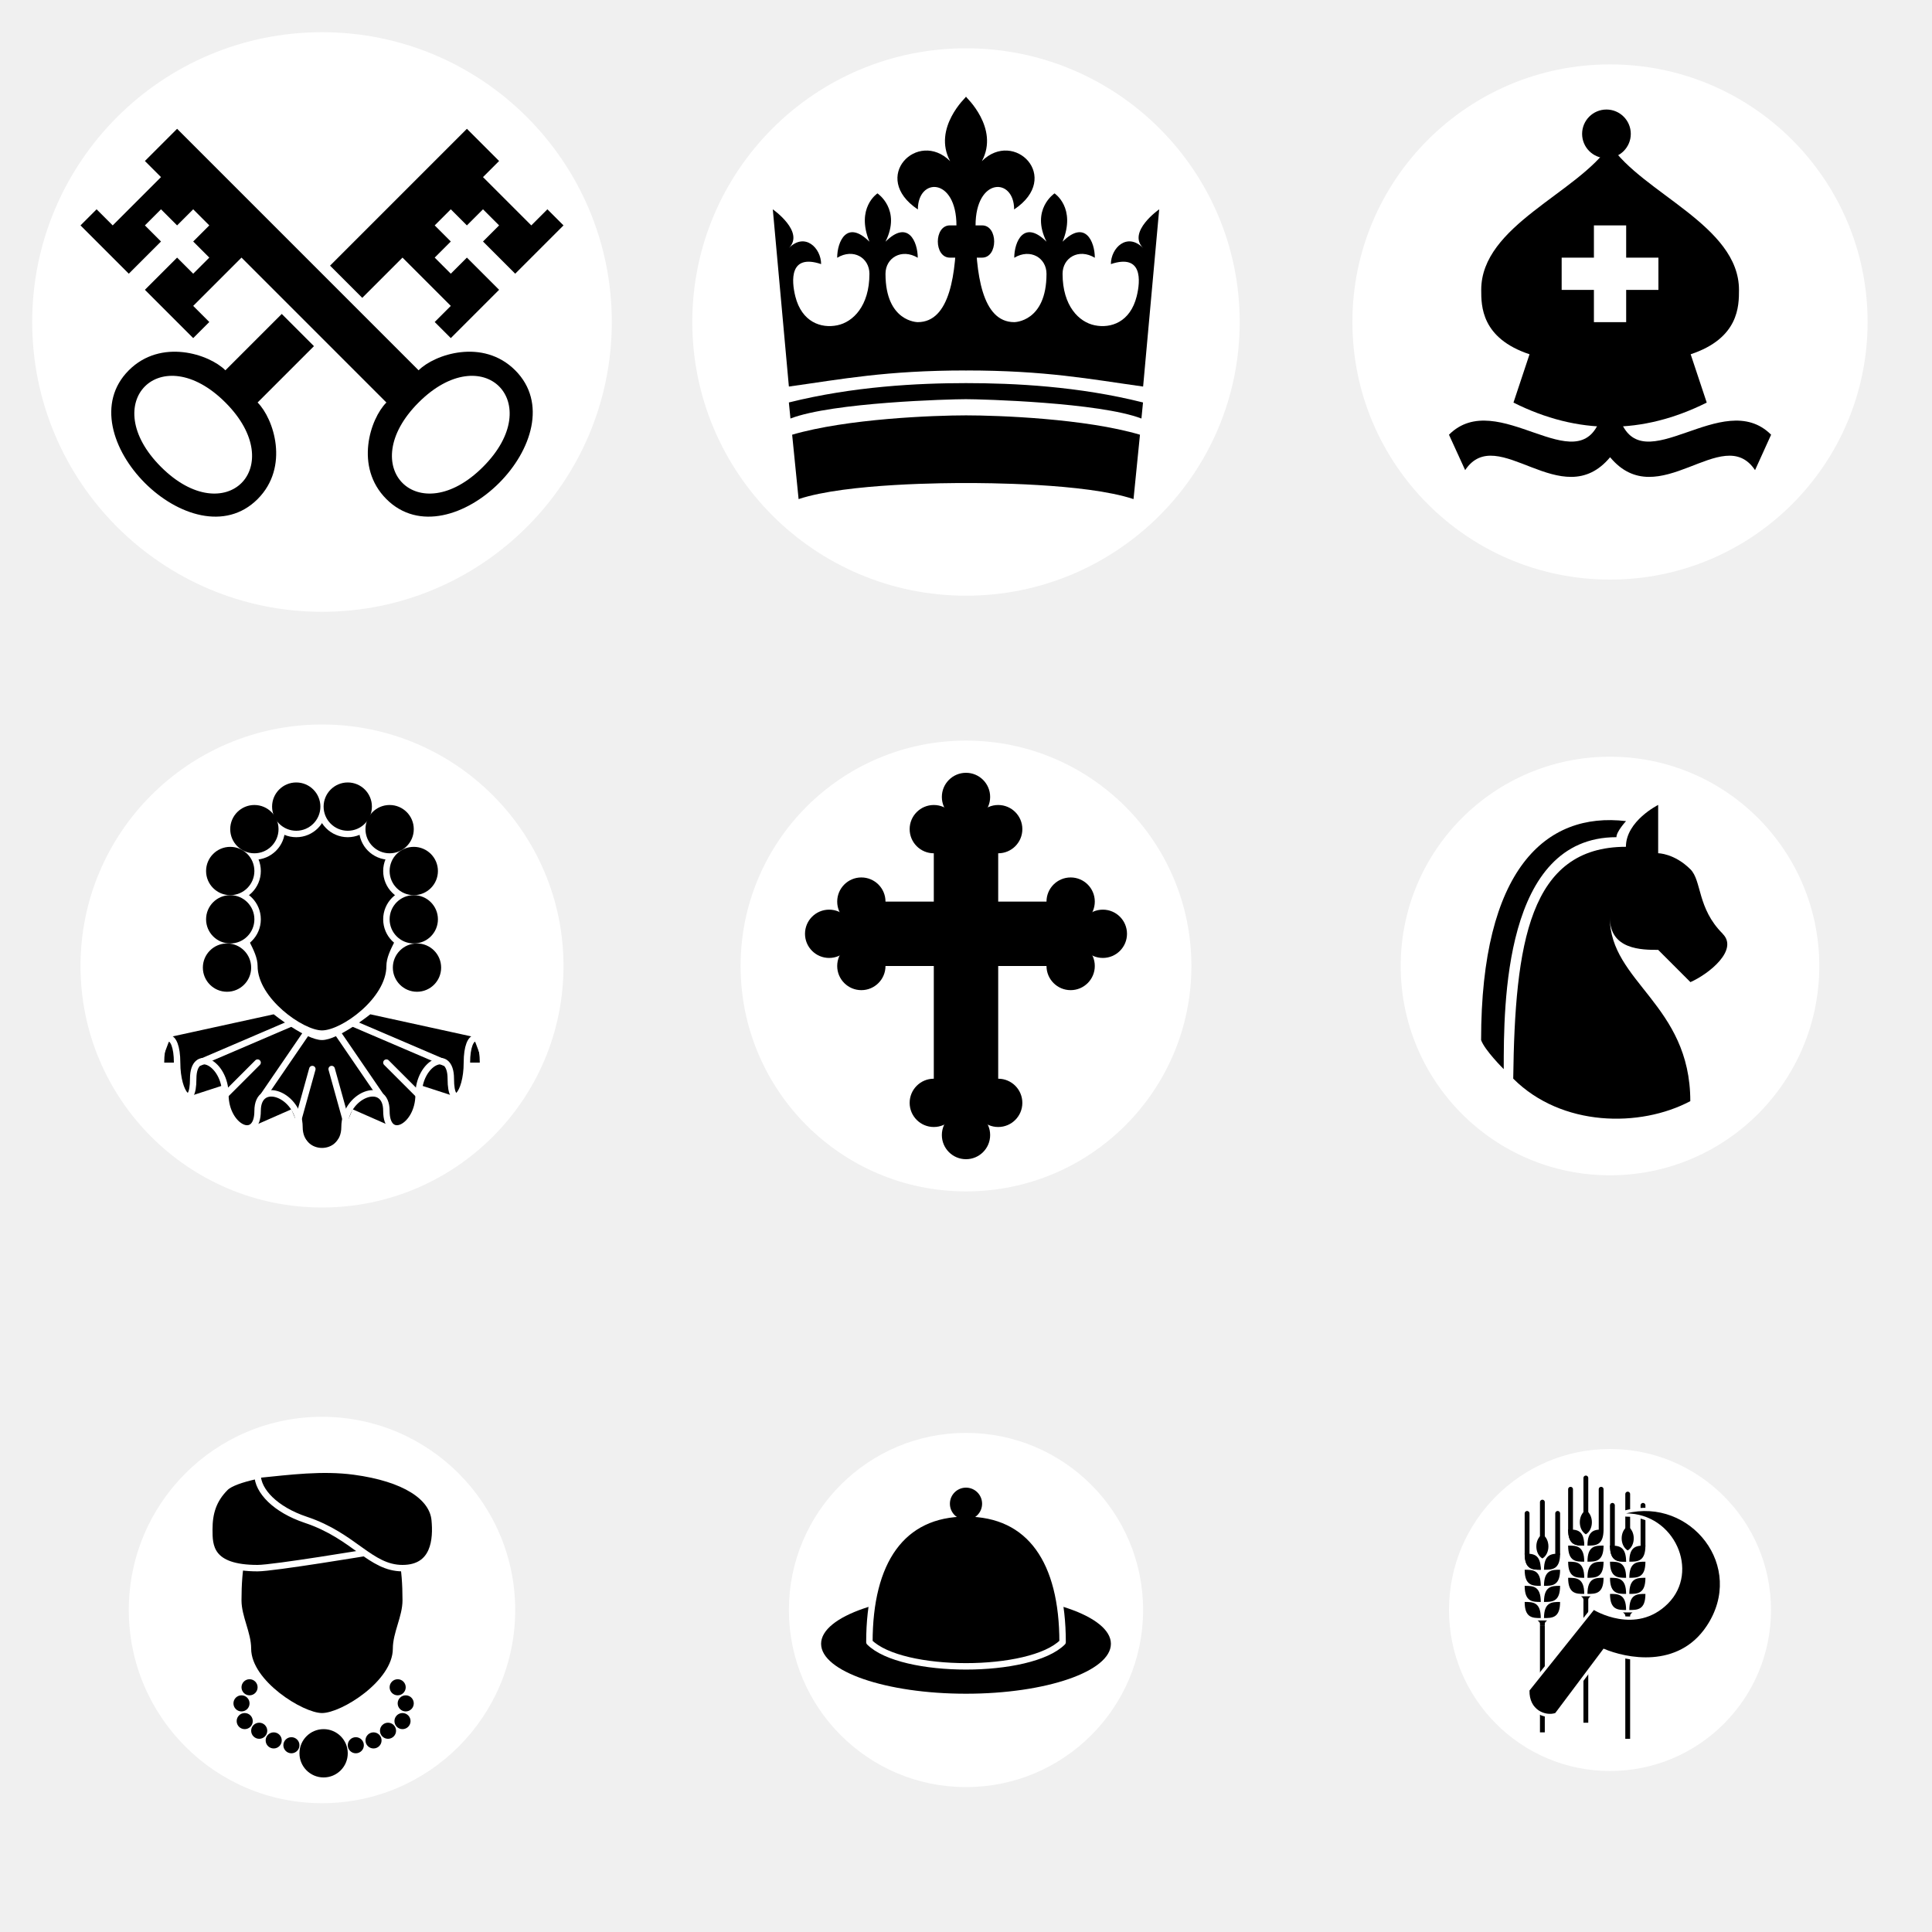
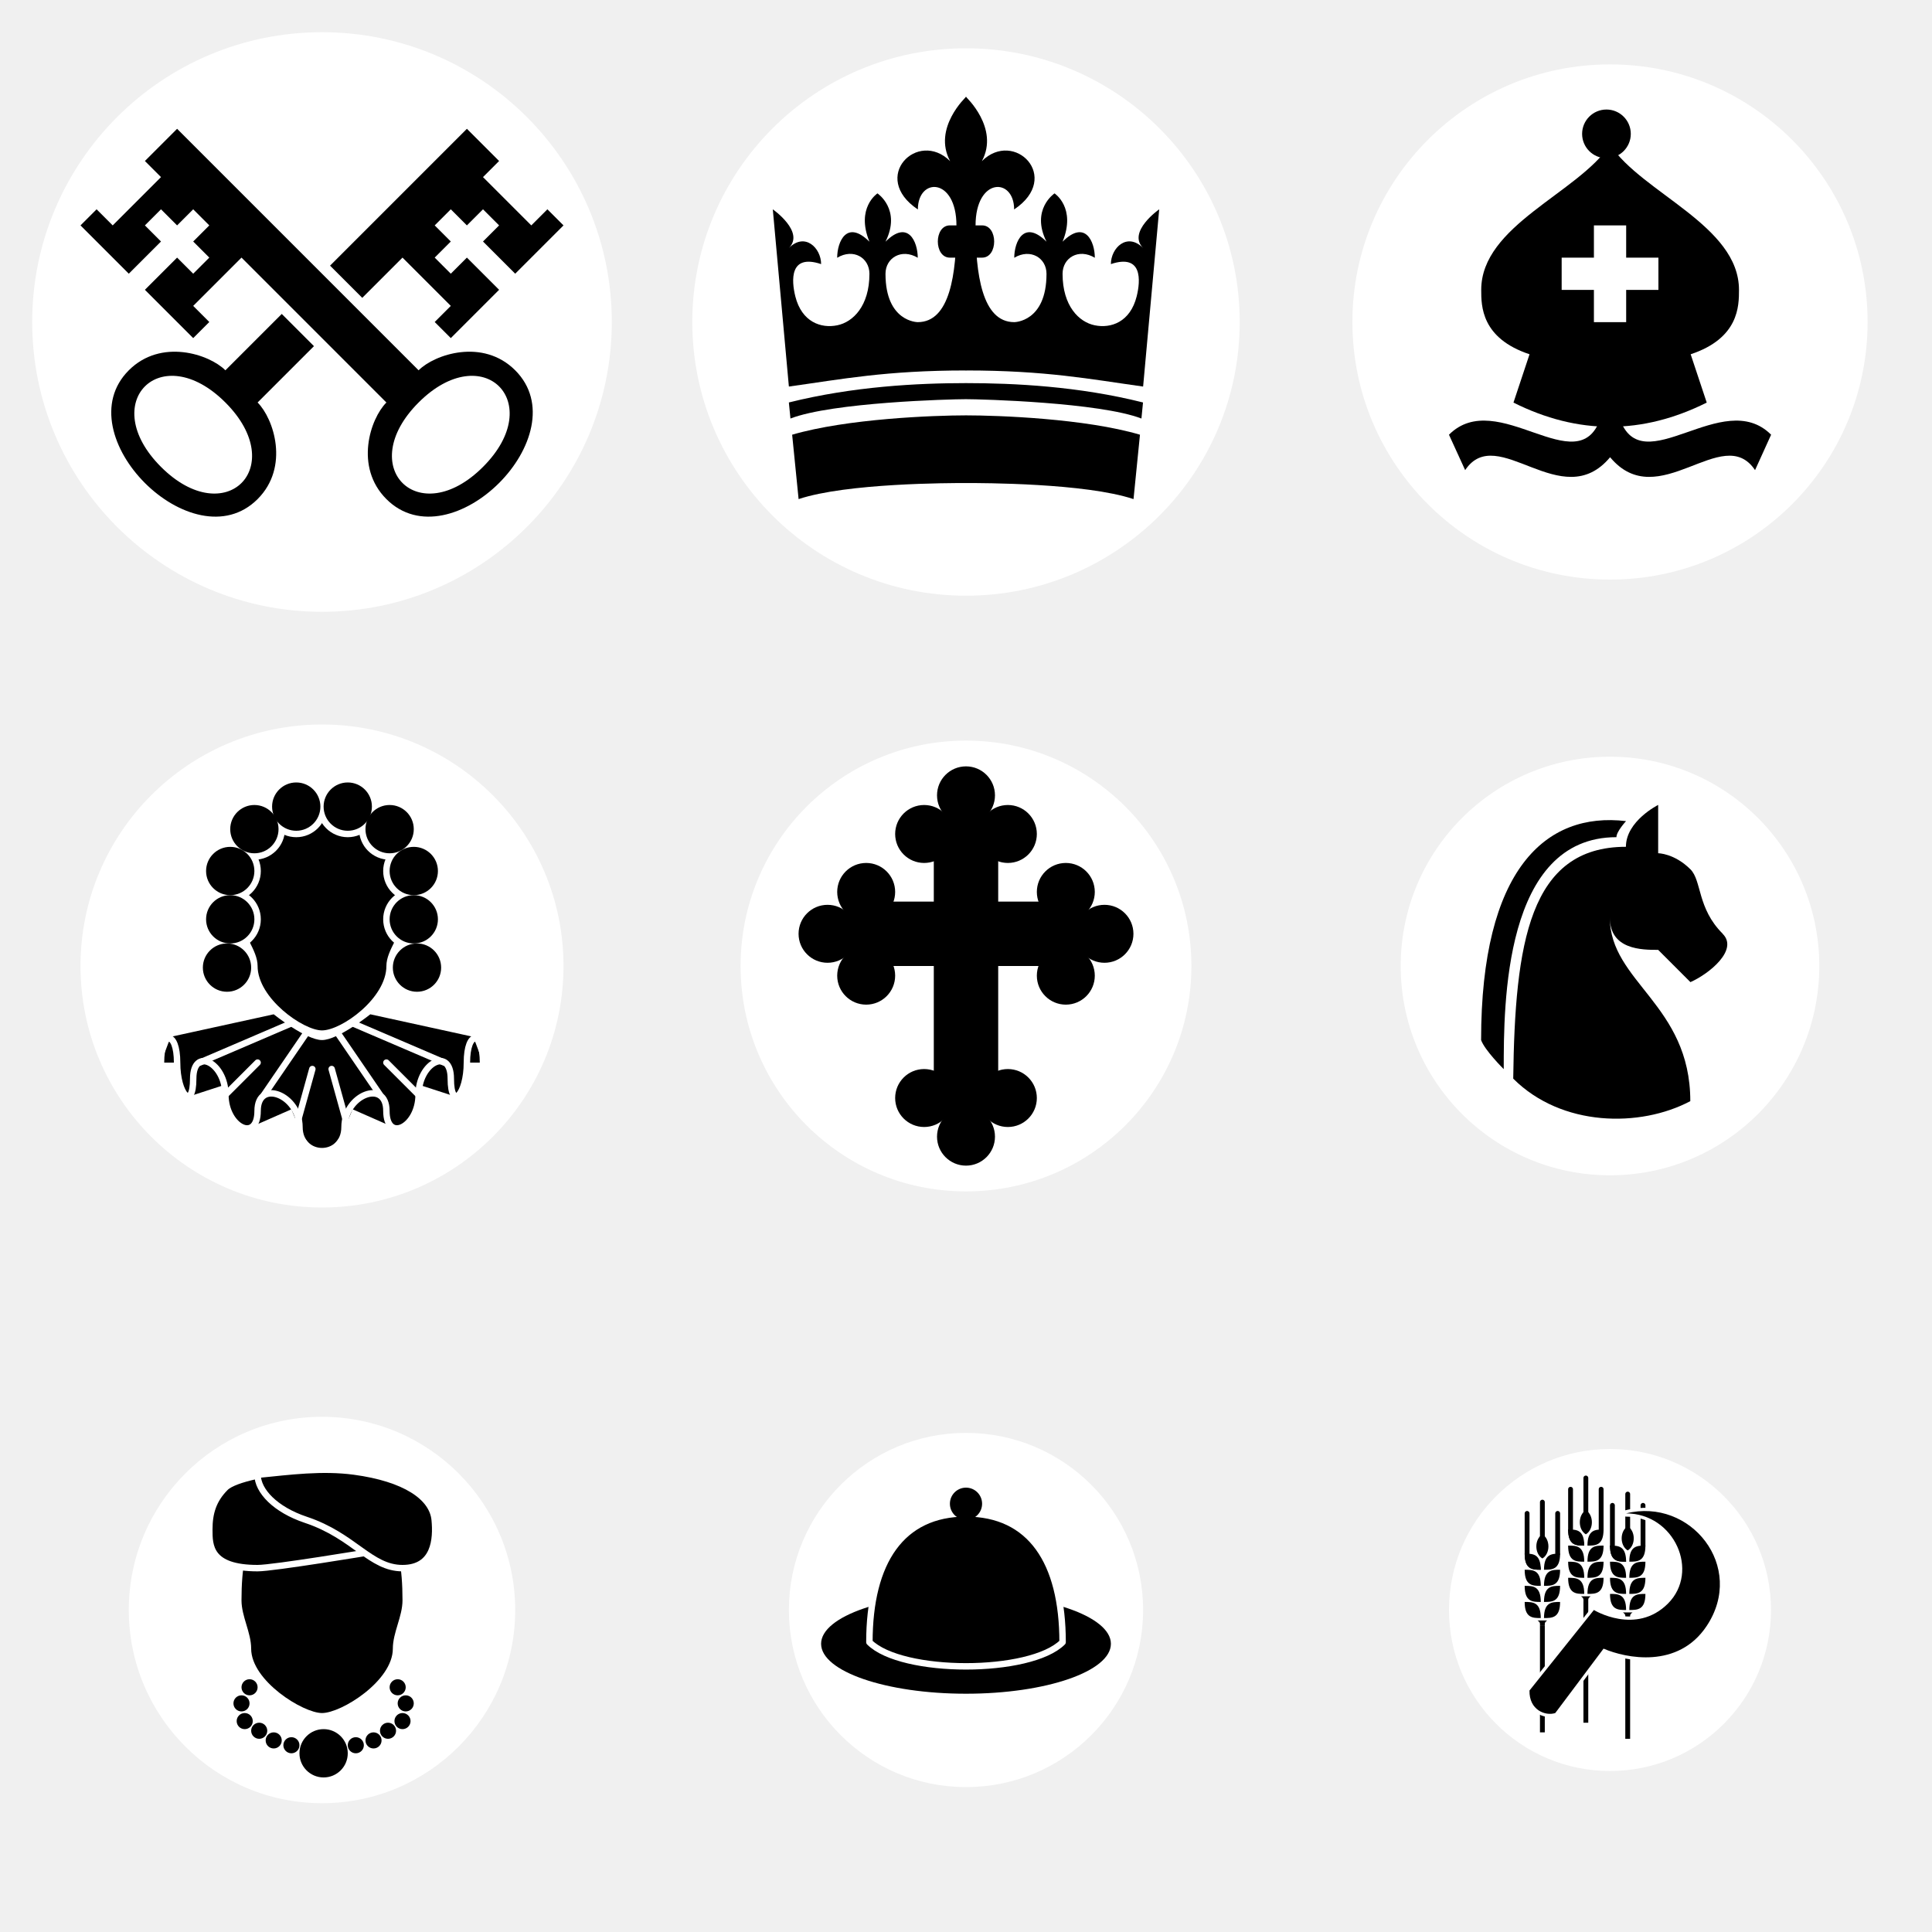
- <svg xmlns="http://www.w3.org/2000/svg" xmlns:xlink="http://www.w3.org/1999/xlink" width="600" height="600" version="1.1" id="svg5">
+ <svg xmlns="http://www.w3.org/2000/svg" xmlns:xlink="http://www.w3.org/1999/xlink" width="600" height="600" version="1.1" id="pieces-3">
  <defs id="defs2">
    <marker markerWidth="1.05" markerHeight="2" refX="0" refY="0" orient="auto-start-reverse" id="Cap4" viewBox="0 0 1.05 2" style="overflow:visible" preserveAspectRatio="xMidYMid">
      <path id="path104971" style="fill:context-stroke;stroke-linecap:butt" d="M 0,-1 H 0.585 C 1.33,-1 1.7,-1.6 2,-2 V 2 C 1.7,1.6 1.33,1 0.585,1 H 0 L -0.1,0 Z" transform="scale(0.5)" />
    </marker>
  </defs>
  <g id="layer1">
    <circle style="font-variation-settings:normal;fill:#ffffff;fill-opacity:1;stroke:none;stroke-width:3;stroke-linecap:round;stroke-linejoin:round;stroke-miterlimit:4;stroke-dasharray:none;stroke-dashoffset:0;stroke-opacity:1;stop-color:#000000" id="path18718" cx="300" cy="100" r="85" />
    <g id="_kin" transform="matrix(3.779528,0,0,3.779528,-3.0404591e-6,-3.0404591e-6)">
      <path style="fill:#000000;stroke-width:0.529;stroke-linecap:round;stroke-linejoin:round;stop-color:#000000" d="M 64.82 31.75 63.5 17.2 c 0 0 2.65 1.85 1.32 3.18 1.32 -1.32 2.65 0 2.65 1.32 -2.61 -0.87 -2.44 1.36 -2.12 2.65 0.53 2.12 2.12 2.65 3.44 2.38 1.3 -0.26 2.65 -1.59 2.65 -4.23 0 -1.32 -1.32 -2.12 -2.65 -1.32 0 -1.32 0.79 -3.17 2.65 -1.32 -1.14 -2.79 0.66 -3.97 0.66 -3.97 0 0 1.98 1.32 0.66 3.97 1.85 -1.85 2.65 0 2.65 1.32 -1.32 -0.79 -2.65 0 -2.65 1.32 0 3.97 2.65 3.97 2.65 3.97 2.65 0 3.18 -3.97 3.18 -7.94 0 -3.97 -3.17 -3.97 -3.17 -1.32 -3.97 -2.65 0 -6.61 2.65 -3.97 -1.46 -2.71 1.32 -5.29 1.32 -5.29 0.79 5.29 0.79 18.52 0 22.49 -6.61 0 -10.23 0.72 -14.55 1.32 z" id="_kinL" />
      <use x="0" y="0" xlink:href="#_kinL" id="use475" transform="matrix(-1,0,0,1,158.75,0)" />
      <path style="fill:#000000;stroke-width:0.529;stroke-linecap:round;stroke-linejoin:round;stop-color:#000000" d="m 64.82 33.07 c 5.29 -1.32 10.58 -1.59 14.55 -1.59 3.97 0 9.26 0.26 14.55 1.59 l -0.13 1.32 c -3.44 -1.32 -13.1 -1.59 -14.42 -1.59 -1.32 0 -10.98 0.26 -14.42 1.59 z" id="path477" />
      <path style="fill:#000000;stroke-width:0.529;stroke-linecap:round;stroke-linejoin:round;stop-color:#000000" d="m 65.09 35.72 c 4.5 -1.32 11.64 -1.59 14.29 -1.59 2.65 0 9.79 0.26 14.29 1.59 l -0.53 5.29 c -3.97 -1.32 -12.44 -1.32 -13.76 -1.32 -1.32 0 -9.79 0 -13.76 1.32 z" id="path479" />
      <path style="fill:#000000;stroke-width:0.529;stroke-linecap:round;stroke-linejoin:round;stop-color:#000000" d="m 78.05 18.52 h 2.65 c 1.32 0 1.32 2.65 0 2.65 H 78.05 c -1.32 0 -1.32 -2.65 0 -2.65 z" id="path608" />
    </g>
    <circle style="font-variation-settings:normal;fill:#ffffff;fill-opacity:1;stroke:none;stroke-width:3;stroke-linecap:round;stroke-linejoin:round;stroke-miterlimit:4;stroke-dasharray:none;stroke-dashoffset:0;stroke-opacity:1;stop-color:#000000" id="circle17981" cx="100" cy="100" r="90" />
    <circle style="font-variation-settings:normal;fill:#ffffff;fill-opacity:1;stroke:none;stroke-width:3;stroke-linecap:round;stroke-linejoin:round;stroke-miterlimit:4;stroke-dasharray:none;stroke-dashoffset:0;stroke-opacity:1;stop-color:#000000" id="path18720" cx="500" cy="100" r="80" />
    <circle style="font-variation-settings:normal;fill:#ffffff;fill-opacity:1;stroke:none;stroke-width:3;stroke-linecap:round;stroke-linejoin:round;stroke-miterlimit:4;stroke-dasharray:none;stroke-dashoffset:0;stroke-opacity:1;stop-color:#000000" id="path18722" cx="100" cy="300" r="75" />
    <circle style="font-variation-settings:normal;fill:#ffffff;fill-opacity:1;stroke:none;stroke-width:3;stroke-linecap:round;stroke-linejoin:round;stroke-miterlimit:4;stroke-dasharray:none;stroke-dashoffset:0;stroke-opacity:1;stop-color:#000000" id="path18724" cx="300" cy="300" r="70" />
    <circle style="font-variation-settings:normal;fill:#ffffff;fill-opacity:1;stroke:none;stroke-width:3;stroke-linecap:round;stroke-linejoin:round;stroke-miterlimit:4;stroke-dasharray:none;stroke-dashoffset:0;stroke-opacity:1;stop-color:#000000" id="path18726" cx="500" cy="300" r="65" />
    <circle style="font-variation-settings:normal;fill:#ffffff;fill-opacity:1;stroke:none;stroke-width:3;stroke-linecap:round;stroke-linejoin:round;stroke-miterlimit:4;stroke-dasharray:none;stroke-dashoffset:0;stroke-opacity:1;stop-color:#000000" id="path18728" cx="100" cy="500" r="60" />
    <circle style="font-variation-settings:normal;fill:#ffffff;fill-opacity:1;stroke:none;stroke-width:3;stroke-linecap:round;stroke-linejoin:round;stroke-miterlimit:4;stroke-dasharray:none;stroke-dashoffset:0;stroke-opacity:1;stop-color:#000000" id="path18730" cx="300" cy="500" r="55" />
    <circle style="font-variation-settings:normal;fill:#ffffff;fill-opacity:1;stroke:none;stroke-width:3;stroke-linecap:round;stroke-linejoin:round;stroke-miterlimit:4;stroke-dasharray:none;stroke-dashoffset:0;stroke-opacity:1;stop-color:#000000" id="path18732" cx="500" cy="500" r="50" />
    <path id="_pop" style="font-variation-settings:normal;fill:#000000;fill-opacity:1;stroke:none;stroke-width:2;stroke-linecap:round;stroke-linejoin:round;stroke-miterlimit:4;stroke-dasharray:none;stroke-dashoffset:0;stroke-opacity:1;stop-color:#000000" d="m 70,125 c 10,10 10,20 5,25 -5,5 -15,5 -25,-5 -10,-10 -10,-20 -5,-25 5,-5 15,-5 25,5 z M 87.5,97.5 70,115 c -5,-5 -20,-10 -30,0 -10,10 -5,25 5,35 10,10 25,15 35,5 10,-10 5,-25 0,-30 l 17.5,-17.5 z m 25,-5 12.5,-12.5 15,15 -5,5 5,5 15,-15 -10,-10 -5,5 -5,-5 5,-5 -5,-5 5,-5 5,5 5,-5 5,5 -5,5 10,10 15,-15 -5,-5 -5,5 -15,-15 5,-5 -10,-10 -42.5,42.5 z M 130,125 c -10,10 -10,20 -5,25 5,5 15,5 25,-5 10,-10 10,-20 5,-25 -5,-5 -15,-5 -25,5 z m -10,0 -45,-45 -15,15 5,5 -5,5 -15,-15 10,-10 5,5 5,-5 -5,-5 5,-5 -5,-5 -5,5 -5,-5 -5,5 5,5 -10,10 -15,-15 5,-5 5,5 15,-15 -5,-5 10,-10 75,75 c 5,-5 20,-10 30,0 10,10 5,25 -5,35 -10,10 -25,15 -35,5 -10,-10 -5,-25 0,-30 z" />
    <g id="_bis" transform="matrix(3.779528,0,0,3.779528,-3.0404591e-6,-3.0404591e-6)">
      <path id="path632" style="fill:#000000;stroke-width:0.529;stroke-linecap:round;stroke-linejoin:round;stop-color:#000000" d="m 132.29 11.91 c -2.65 3.97 -10.58 6.61 -10.58 11.91 0 1.32 0 3.97 3.97 5.29 l -1.32 3.97 c 5.29 2.65 10.58 2.65 15.88 0 l -1.32 -3.97 c 3.97 -1.32 3.97 -3.97 3.97 -5.29 0 -5.29 -7.94 -7.94 -10.58 -11.91 z m -1.32 6.61 h 2.65 v 2.65 h 2.65 v 2.65 h -2.65 v 2.65 h -2.65 v -2.65 h -2.65 v -2.65 h 2.65 z" />
      <path style="fill:#000000;stroke-width:0.529;stroke-linecap:round;stroke-linejoin:round;stop-color:#000000" d="m 119.06 35.72 c 3.97 -3.97 10.58 3.97 12.44 -1.32 0 -1.32 1.59 -1.32 1.59 0 1.85 5.29 8.47 -2.65 12.44 1.32 l -1.32 2.91 c -2.65 -3.97 -7.94 3.7 -11.91 -1.06 -3.97 4.76 -9.26 -2.91 -11.91 1.06 z" id="path634" />
      <circle style="fill:#000000;stroke-width:0.529;stroke-linecap:round;stroke-linejoin:round;stop-color:#000000" id="path877" cx="132" cy="11" r="2" />
    </g>
    <g id="_pri" transform="matrix(3.779528,0,0,3.779528,-3.0404591e-6,-3.0404591e-6)">
      <rect style="fill:#000000;stroke-width:0.529;stroke-linecap:round;stroke-linejoin:round;stop-color:#000000" id="rect2948" width="5.292" height="26.458" x="76.729" y="66.146" ry="2.646" />
+       <use x="0" y="0" xlink:href="#bolotas" id="use18992" transform="matrix(1,0,0,-1,-4.2557012e-6,158.75)" />
+       <use x="0" y="0" xlink:href="#bolotas" id="use18994" transform="rotate(-90,79.375,76.72916)" />
+       <use x="0" y="0" xlink:href="#bolotas" id="use18996" transform="rotate(90,79.375,76.72916)" />
      <rect style="fill:#000000;stroke-width:0.529;stroke-linecap:round;stroke-linejoin:round;stop-color:#000000" id="rect2950" width="21.167" height="5.292" x="68.792" y="74.083" ry="2.646" />
-       <circle style="fill:#000000;stroke-width:0.529;stroke-linecap:round;stroke-linejoin:round;stop-color:#000000" id="path3684" cx="76.729" cy="68.13" r="1.984" />
-       <circle style="fill:#000000;stroke-width:0.529;stroke-linecap:round;stroke-linejoin:round;stop-color:#000000" id="circle3686" cx="79.375" cy="65.484" r="1.984" />
-       <circle style="fill:#000000;stroke-width:0.529;stroke-linecap:round;stroke-linejoin:round;stop-color:#000000" id="circle3686-5" cx="79.375" cy="93.266" r="1.984" />
-       <circle style="fill:#000000;stroke-width:0.529;stroke-linecap:round;stroke-linejoin:round;stop-color:#000000" id="circle3686-3" cx="76.729" cy="90.62" r="1.984" />
-       <circle style="fill:#000000;stroke-width:0.529;stroke-linecap:round;stroke-linejoin:round;stop-color:#000000" id="circle3686-56" cx="82.021" cy="90.62" r="1.984" />
-       <circle style="fill:#000000;stroke-width:0.529;stroke-linecap:round;stroke-linejoin:round;stop-color:#000000" id="circle3688" cx="82.021" cy="68.13" r="1.984" />
-       <circle style="fill:#000000;stroke-width:0.529;stroke-linecap:round;stroke-linejoin:round;stop-color:#000000" id="circle3690" cx="70.776" cy="74.083" r="1.984" />
-       <circle style="fill:#000000;stroke-width:0.529;stroke-linecap:round;stroke-linejoin:round;stop-color:#000000" id="circle3690-3" cx="87.974" cy="74.083" r="1.984" />
-       <circle style="fill:#000000;stroke-width:0.529;stroke-linecap:round;stroke-linejoin:round;stop-color:#000000" id="circle3690-6" cx="87.974" cy="79.375" r="1.984" />
-       <circle style="fill:#000000;stroke-width:0.529;stroke-linecap:round;stroke-linejoin:round;stop-color:#000000" id="circle3690-7" cx="90.62" cy="76.729" r="1.984" />
-       <circle style="fill:#000000;stroke-width:0.529;stroke-linecap:round;stroke-linejoin:round;stop-color:#000000" id="circle3692" cx="70.776" cy="79.375" r="1.984" />
-       <circle style="fill:#000000;stroke-width:0.529;stroke-linecap:round;stroke-linejoin:round;stop-color:#000000" id="circle3694" cx="68.13" cy="76.729" r="1.984" />
+       <g id="bolotas">
+         <circle style="font-variation-settings:normal;fill:#000000;fill-opacity:1;stroke:#000000;stroke-width:1.058;stroke-linecap:round;stroke-linejoin:round;stroke-miterlimit:4;stroke-dasharray:none;stroke-dashoffset:0;stroke-opacity:1;stop-color:#000000" id="circle1853" cx="79.375" cy="65.352" r="1.852" />
+         <circle style="font-variation-settings:normal;fill:#000000;fill-opacity:1;stroke:#000000;stroke-width:1.058;stroke-linecap:round;stroke-linejoin:round;stroke-miterlimit:4;stroke-dasharray:none;stroke-dashoffset:0;stroke-opacity:1;stop-color:#000000" id="circle1855" cx="75.935" cy="68.527" r="1.852" />
+         <circle style="font-variation-settings:normal;fill:#000000;fill-opacity:1;stroke:#000000;stroke-width:1.058;stroke-linecap:round;stroke-linejoin:round;stroke-miterlimit:4;stroke-dasharray:none;stroke-dashoffset:0;stroke-opacity:1;stop-color:#000000" id="circle1857" cx="82.815" cy="68.527" r="1.852" />
+       </g>
    </g>
    <g id="_kni" transform="matrix(3.779528,0,0,3.779528,-3.0404591e-6,-3.0404591e-6)">
      <path style="fill:#000000;stroke-width:0.529;stroke-linecap:round;stroke-linejoin:round;stop-color:#000000" d="m 141.55 76.73 c 1.32 1.32 -1.11 3.29 -2.65 3.97 l -2.65 -2.65 c -1.32 0 -3.97 0 -3.97 -2.65 0 5.29 6.61 7.14 6.61 15.08 -4.13 2.19 -10.58 2.12 -14.55 -1.85 0.14 -11.11 1.32 -19.05 9.26 -19.05 0 -2.12 2.65 -3.44 2.65 -3.44 v 3.97 c 0 0 1.32 0 2.65 1.32 0.94 0.94 0.55 3.2 2.65 5.29 z" id="path6009" />
      <path style="fill:#000000;stroke-width:0.529;stroke-linecap:round;stroke-linejoin:round;stop-color:#000000" d="m 123.56 87.84 c 0 -5.29 0 -19.05 9.26 -19.05 0 -0.47 0.79 -1.32 0.79 -1.32 -6.61 -0.79 -11.91 3.97 -11.91 17.99 0.29 0.83 1.85 2.38 1.85 2.38 z" id="path6739" />
    </g>
    <g id="_nob">
      <path style="fill:#000000;stroke:none;stroke-width:3;stroke-linecap:round;stroke-linejoin:round;stroke-dasharray:none;stop-color:#000000" d="m 150,330 h -5 c 0,5 0,10 -4.5,10.25 l -10,-3.25 c -0.5,8 -0.5,13 -8.5,13 l -12.5,-5.5 c -2.179,5.084 -4.5,12.5 -9.5,12.5 -5,0 -7.179,-7.084 -9.5,-12.5 L 78,350 c -8,0 -8,-5 -8.5,-13 l -10,3.25 C 55,340 55,335 55,330 h -5 l 3,-8 32,-7 c 0,0 10,8 15,8 5,0 15,-8 15,-8 l 32,7 z" id="path1328" />
      <path style="fill:none;stroke:#ffffff;stroke-width:2;stroke-linecap:round;stroke-linejoin:round;stroke-dasharray:none;stroke-opacity:1;stop-color:#000000" d="m 50,330 c 0,-10 5,-10 5,0 0,10 5,15 5,5 0,-10 10,-5 10,5 0,10 10,15 10,5 0,-10 13,-5 13,5 0,10 14,10 14,0 0,-10 13,-15 13,-5 0,10 10,5 10,-5 0,-10 10,-15 10,-5 0,10 5,5 5,-5 0,-10 5,-10 5,0" id="path1326" />
      <path style="fill:#000000;stroke:none;stroke-width:2;stroke-linecap:round;stroke-linejoin:round;stroke-opacity:1;stop-color:#000000" d="m 100,320 c 6.055,0 20,-10 20,-20 0,-5 5,-10 5,-15 0,-20 -5,-30 -25,-30 -20,0 -25,10 -25,30 0,5 5,10 5,15 0,10 14.128,20 20,20 z" id="path1241" />
-       <g id="g1217" style="fill:#ff0000;stroke:#ffffff;stroke-opacity:1;stroke-width:4;stroke-dasharray:none">
-         <circle style="font-variation-settings:normal;opacity:1;fill:#ff0000;fill-opacity:1;stroke:#ffffff;stroke-width:4;stroke-linecap:round;stroke-linejoin:round;stroke-miterlimit:4;stroke-dasharray:none;stroke-dashoffset:0;stroke-opacity:1;stop-color:#000000;stop-opacity:1" id="circle1195" cx="92" cy="250.5" r="7.5" />
-         <circle style="font-variation-settings:normal;opacity:1;fill:#ff0000;fill-opacity:1;stroke:#ffffff;stroke-width:4;stroke-linecap:round;stroke-linejoin:round;stroke-miterlimit:4;stroke-dasharray:none;stroke-dashoffset:0;stroke-opacity:1;stop-color:#000000;stop-opacity:1" id="circle1197" cx="108" cy="250.5" r="7.5" />
-         <circle style="font-variation-settings:normal;opacity:1;fill:#ff0000;fill-opacity:1;stroke:#ffffff;stroke-width:4;stroke-linecap:round;stroke-linejoin:round;stroke-miterlimit:4;stroke-dasharray:none;stroke-dashoffset:0;stroke-opacity:1;stop-color:#000000;stop-opacity:1" id="circle1199" cx="121" cy="257.5" r="7.5" />
-         <circle style="font-variation-settings:normal;opacity:1;fill:#ff0000;fill-opacity:1;stroke:#ffffff;stroke-width:4;stroke-linecap:round;stroke-linejoin:round;stroke-miterlimit:4;stroke-dasharray:none;stroke-dashoffset:0;stroke-opacity:1;stop-color:#000000;stop-opacity:1" id="circle1201" cx="128.5" cy="270.5" r="7.5" />
-         <circle style="font-variation-settings:normal;opacity:1;fill:#ff0000;fill-opacity:1;stroke:#ffffff;stroke-width:4;stroke-linecap:round;stroke-linejoin:round;stroke-miterlimit:4;stroke-dasharray:none;stroke-dashoffset:0;stroke-opacity:1;stop-color:#000000;stop-opacity:1" id="circle1203" cx="128.5" cy="285.5" r="7.5" />
-         <circle style="font-variation-settings:normal;opacity:1;fill:#ff0000;fill-opacity:1;stroke:#ffffff;stroke-width:4;stroke-linecap:round;stroke-linejoin:round;stroke-miterlimit:4;stroke-dasharray:none;stroke-dashoffset:0;stroke-opacity:1;stop-color:#000000;stop-opacity:1" id="circle1207" cx="79" cy="257.5" r="7.5" />
-         <circle style="font-variation-settings:normal;opacity:1;fill:#ff0000;fill-opacity:1;stroke:#ffffff;stroke-width:4;stroke-linecap:round;stroke-linejoin:round;stroke-miterlimit:4;stroke-dasharray:none;stroke-dashoffset:0;stroke-opacity:1;stop-color:#000000;stop-opacity:1" id="circle1209" cx="71.5" cy="270.5" r="7.5" />
-         <circle style="font-variation-settings:normal;opacity:1;fill:#ff0000;fill-opacity:1;stroke:#ffffff;stroke-width:4;stroke-linecap:round;stroke-linejoin:round;stroke-miterlimit:4;stroke-dasharray:none;stroke-dashoffset:0;stroke-opacity:1;stop-color:#000000;stop-opacity:1" id="circle1211" cx="71.5" cy="285.5" r="7.5" />
+       <g id="g1217" style="fill:#000000;stroke:#ffffff;stroke-opacity:1;stroke-width:4;stroke-dasharray:none">
+         <circle style="font-variation-settings:normal;opacity:1;fill:#000000;fill-opacity:1;stroke:#ffffff;stroke-width:4;stroke-linecap:round;stroke-linejoin:round;stroke-miterlimit:4;stroke-dasharray:none;stroke-dashoffset:0;stroke-opacity:1;stop-color:#000000;stop-opacity:1" id="circle1195" cx="92" cy="250.5" r="7.5" />
+         <circle style="font-variation-settings:normal;opacity:1;fill:#000000;fill-opacity:1;stroke:#ffffff;stroke-width:4;stroke-linecap:round;stroke-linejoin:round;stroke-miterlimit:4;stroke-dasharray:none;stroke-dashoffset:0;stroke-opacity:1;stop-color:#000000;stop-opacity:1" id="circle1197" cx="108" cy="250.5" r="7.5" />
+         <circle style="font-variation-settings:normal;opacity:1;fill:#000000;fill-opacity:1;stroke:#ffffff;stroke-width:4;stroke-linecap:round;stroke-linejoin:round;stroke-miterlimit:4;stroke-dasharray:none;stroke-dashoffset:0;stroke-opacity:1;stop-color:#000000;stop-opacity:1" id="circle1199" cx="121" cy="257.5" r="7.5" />
+         <circle style="font-variation-settings:normal;opacity:1;fill:#000000;fill-opacity:1;stroke:#ffffff;stroke-width:4;stroke-linecap:round;stroke-linejoin:round;stroke-miterlimit:4;stroke-dasharray:none;stroke-dashoffset:0;stroke-opacity:1;stop-color:#000000;stop-opacity:1" id="circle1201" cx="128.5" cy="270.5" r="7.5" />
+         <circle style="font-variation-settings:normal;opacity:1;fill:#000000;fill-opacity:1;stroke:#ffffff;stroke-width:4;stroke-linecap:round;stroke-linejoin:round;stroke-miterlimit:4;stroke-dasharray:none;stroke-dashoffset:0;stroke-opacity:1;stop-color:#000000;stop-opacity:1" id="circle1203" cx="128.5" cy="285.5" r="7.5" />
+         <circle style="font-variation-settings:normal;opacity:1;fill:#000000;fill-opacity:1;stroke:#ffffff;stroke-width:4;stroke-linecap:round;stroke-linejoin:round;stroke-miterlimit:4;stroke-dasharray:none;stroke-dashoffset:0;stroke-opacity:1;stop-color:#000000;stop-opacity:1" id="circle1207" cx="79" cy="257.5" r="7.5" />
+         <circle style="font-variation-settings:normal;opacity:1;fill:#000000;fill-opacity:1;stroke:#ffffff;stroke-width:4;stroke-linecap:round;stroke-linejoin:round;stroke-miterlimit:4;stroke-dasharray:none;stroke-dashoffset:0;stroke-opacity:1;stop-color:#000000;stop-opacity:1" id="circle1209" cx="71.5" cy="270.5" r="7.5" />
+         <circle style="font-variation-settings:normal;opacity:1;fill:#000000;fill-opacity:1;stroke:#ffffff;stroke-width:4;stroke-linecap:round;stroke-linejoin:round;stroke-miterlimit:4;stroke-dasharray:none;stroke-dashoffset:0;stroke-opacity:1;stop-color:#000000;stop-opacity:1" id="circle1211" cx="71.5" cy="285.5" r="7.5" />
      </g>
      <g id="g1239" style="fill:#000000;stroke:none">
        <circle style="font-variation-settings:normal;opacity:1;vector-effect:none;fill:#000000;fill-opacity:1;stroke:none;stroke-width:3;stroke-linecap:round;stroke-linejoin:round;stroke-miterlimit:4;stroke-dasharray:none;stroke-dashoffset:0;stroke-opacity:1;-inkscape-stroke:none;stop-color:#000000;stop-opacity:1" id="circle1219" cx="92" cy="250.5" r="7.5" />
        <circle style="font-variation-settings:normal;opacity:1;vector-effect:none;fill:#000000;fill-opacity:1;stroke:none;stroke-width:3;stroke-linecap:round;stroke-linejoin:round;stroke-miterlimit:4;stroke-dasharray:none;stroke-dashoffset:0;stroke-opacity:1;-inkscape-stroke:none;stop-color:#000000;stop-opacity:1" id="circle1221" cx="108" cy="250.5" r="7.5" />
        <circle style="font-variation-settings:normal;opacity:1;vector-effect:none;fill:#000000;fill-opacity:1;stroke:none;stroke-width:3;stroke-linecap:round;stroke-linejoin:round;stroke-miterlimit:4;stroke-dasharray:none;stroke-dashoffset:0;stroke-opacity:1;-inkscape-stroke:none;stop-color:#000000;stop-opacity:1" id="circle1223" cx="121" cy="257.5" r="7.5" />
        <circle style="font-variation-settings:normal;opacity:1;vector-effect:none;fill:#000000;fill-opacity:1;stroke:none;stroke-width:3;stroke-linecap:round;stroke-linejoin:round;stroke-miterlimit:4;stroke-dasharray:none;stroke-dashoffset:0;stroke-opacity:1;-inkscape-stroke:none;stop-color:#000000;stop-opacity:1" id="circle1225" cx="128.5" cy="270.5" r="7.5" />
        <circle style="font-variation-settings:normal;opacity:1;vector-effect:none;fill:#000000;fill-opacity:1;stroke:none;stroke-width:3;stroke-linecap:round;stroke-linejoin:round;stroke-miterlimit:4;stroke-dasharray:none;stroke-dashoffset:0;stroke-opacity:1;-inkscape-stroke:none;stop-color:#000000;stop-opacity:1" id="circle1227" cx="128.5" cy="285.5" r="7.5" />
        <circle style="font-variation-settings:normal;opacity:1;vector-effect:none;fill:#000000;fill-opacity:1;stroke:none;stroke-width:3;stroke-linecap:round;stroke-linejoin:round;stroke-miterlimit:4;stroke-dasharray:none;stroke-dashoffset:0;stroke-opacity:1;-inkscape-stroke:none;stop-color:#000000;stop-opacity:1" id="circle1229" cx="129.5" cy="300.5" r="7.5" />
        <circle style="font-variation-settings:normal;opacity:1;vector-effect:none;fill:#000000;fill-opacity:1;stroke:none;stroke-width:3;stroke-linecap:round;stroke-linejoin:round;stroke-miterlimit:4;stroke-dasharray:none;stroke-dashoffset:0;stroke-opacity:1;-inkscape-stroke:none;stop-color:#000000;stop-opacity:1" id="circle1231" cx="79" cy="257.5" r="7.5" />
        <circle style="font-variation-settings:normal;opacity:1;vector-effect:none;fill:#000000;fill-opacity:1;stroke:none;stroke-width:3;stroke-linecap:round;stroke-linejoin:round;stroke-miterlimit:4;stroke-dasharray:none;stroke-dashoffset:0;stroke-opacity:1;-inkscape-stroke:none;stop-color:#000000;stop-opacity:1" id="circle1233" cx="71.5" cy="270.5" r="7.5" />
        <circle style="font-variation-settings:normal;opacity:1;vector-effect:none;fill:#000000;fill-opacity:1;stroke:none;stroke-width:3;stroke-linecap:round;stroke-linejoin:round;stroke-miterlimit:4;stroke-dasharray:none;stroke-dashoffset:0;stroke-opacity:1;-inkscape-stroke:none;stop-color:#000000;stop-opacity:1" id="circle1235" cx="71.5" cy="285.5" r="7.5" />
        <circle style="font-variation-settings:normal;opacity:1;vector-effect:none;fill:#000000;fill-opacity:1;stroke:none;stroke-width:3;stroke-linecap:round;stroke-linejoin:round;stroke-miterlimit:4;stroke-dasharray:none;stroke-dashoffset:0;stroke-opacity:1;-inkscape-stroke:none;stop-color:#000000;stop-opacity:1" id="circle1237" cx="70.5" cy="300.5" r="7.5" />
      </g>
      <path id="path1522" style="font-variation-settings:normal;opacity:1;fill:#000000;fill-opacity:1;stroke:#ffffff;stroke-width:2;stroke-linecap:round;stroke-linejoin:round;stroke-miterlimit:4;stroke-dasharray:none;stroke-dashoffset:0;stroke-opacity:1;stop-color:#000000;stop-opacity:1" d="m 130,340 -10,-10 m -50,10 10,-10 m 28,20 -5,-18 m -11,18 5,-18 m -15,8 13,-19 m 23,19 -13,-19 m 33,9 -28,-12 m -48,12 28,-12" />
    </g>
    <g id="_ser">
      <ellipse style="font-variation-settings:normal;opacity:1;fill:#000000;fill-opacity:1;stroke:none;stroke-width:2;stroke-linecap:round;stroke-linejoin:round;stroke-miterlimit:4;stroke-dasharray:none;stroke-dashoffset:0;stroke-opacity:1;stop-color:#000000;stop-opacity:1" id="ellipse12394" cx="300" cy="510.5" rx="45" ry="15.5" />
      <path style="font-variation-settings:normal;opacity:1;fill:#000000;fill-opacity:1;stroke:#ffffff;stroke-width:2;stroke-linecap:round;stroke-linejoin:round;stroke-miterlimit:4;stroke-dasharray:none;stroke-dashoffset:0;stroke-opacity:1;stop-color:#000000;stop-opacity:1" d="m 270,510 c 0,-25 10,-40 30,-40 20,0 30,15 30,40 -10,10 -50,10 -60,0 z" id="path12280" />
      <circle style="font-variation-settings:normal;opacity:1;fill:#000000;fill-opacity:1;stroke:none;stroke-width:2;stroke-linecap:round;stroke-linejoin:round;stroke-miterlimit:4;stroke-dasharray:none;stroke-dashoffset:0;stroke-opacity:1;stop-color:#000000;stop-opacity:1" id="path12396" cx="300" cy="467" r="5" />
    </g>
    <g id="_trigo" transform="translate(140)">
      <path style="font-variation-settings:normal;opacity:1;fill:#000000;fill-opacity:1;stroke:none;stroke-width:2;stroke-linecap:round;stroke-linejoin:round;stroke-miterlimit:4;stroke-dasharray:none;stroke-dashoffset:0;stroke-opacity:1;stop-color:#000000;stop-opacity:1" d="m 485,475 c -5,0 -10,0 -10,-10 5,0 10,5 10,10 z" id="path16946" />
      <path style="font-variation-settings:normal;opacity:1;fill:#000000;fill-opacity:1;stroke:none;stroke-width:2;stroke-linecap:round;stroke-linejoin:round;stroke-miterlimit:4;stroke-dasharray:none;stroke-dashoffset:0;stroke-opacity:1;stop-color:#000000;stop-opacity:1" d="m 485,475 c -5,0 -10,0 -10,-10 5,0 10,0 10,10 z" id="path16948" />
      <path style="font-variation-settings:normal;opacity:1;fill:#000000;fill-opacity:1;stroke:none;stroke-width:2;stroke-linecap:round;stroke-linejoin:round;stroke-miterlimit:4;stroke-dasharray:none;stroke-dashoffset:0;stroke-opacity:1;stop-color:#000000;stop-opacity:1" d="m 485,485 c -5,0 -10,0 -10,-10 5,0 10,0 10,10 z" id="path16950" />
      <path style="font-variation-settings:normal;opacity:1;fill:#000000;fill-opacity:1;stroke:none;stroke-width:2;stroke-linecap:round;stroke-linejoin:round;stroke-miterlimit:4;stroke-dasharray:none;stroke-dashoffset:0;stroke-opacity:1;stop-color:#000000;stop-opacity:1" d="m 485,495 c -5,0 -10,0 -10,-10 5,0 10,0 10,10 z" id="path16952" />
      <path style="font-variation-settings:normal;opacity:1;fill:#000000;fill-opacity:1;stroke:none;stroke-width:2;stroke-linecap:round;stroke-linejoin:round;stroke-miterlimit:4;stroke-dasharray:none;stroke-dashoffset:0;stroke-opacity:1;stop-color:#000000;stop-opacity:1" d="m 497,465 c 0,10 -5,10 -10,10 0,-10 5,-10 10,-10 z" id="path16954" />
      <path style="font-variation-settings:normal;opacity:1;fill:#000000;fill-opacity:1;stroke:none;stroke-width:2;stroke-linecap:round;stroke-linejoin:round;stroke-miterlimit:4;stroke-dasharray:none;stroke-dashoffset:0;stroke-opacity:1;stop-color:#000000;stop-opacity:1" d="m 497,475 c 0,10 -5,10 -10,10 0,-10 5,-10 10,-10 z" id="path16956" />
      <path style="font-variation-settings:normal;opacity:1;fill:#000000;fill-opacity:1;stroke:none;stroke-width:2;stroke-linecap:round;stroke-linejoin:round;stroke-miterlimit:4;stroke-dasharray:none;stroke-dashoffset:0;stroke-opacity:1;stop-color:#000000;stop-opacity:1" d="m 497,485 c 0,10 -5,10 -10,10 0,-10 5,-10 10,-10 z" id="path16958" />
      <path style="font-variation-settings:normal;opacity:1;fill:#000000;fill-opacity:1;stroke:none;stroke-width:2;stroke-linecap:round;stroke-linejoin:round;stroke-miterlimit:4;stroke-dasharray:none;stroke-dashoffset:0;stroke-opacity:1;stop-color:#000000;stop-opacity:1" d="m 486,453 c 5,3 5,12 0,15 -5,-3 -5,-12 0,-15 z" id="path16960" />
      <path style="font-variation-settings:normal;opacity:1;fill:#000000;fill-opacity:1;stroke:#000000;stroke-width:3;stroke-linecap:round;stroke-linejoin:round;stroke-miterlimit:4;stroke-dasharray:none;stroke-dashoffset:0;stroke-opacity:1;stop-color:#000000;stop-opacity:1" d="M 476.5,465 V 440" id="path16962" />
      <path style="font-variation-settings:normal;opacity:1;fill:#000000;fill-opacity:1;stroke:#000000;stroke-width:3;stroke-linecap:round;stroke-linejoin:round;stroke-miterlimit:4;stroke-dasharray:none;stroke-dashoffset:0;stroke-opacity:1;stop-color:#000000;stop-opacity:1" d="M 495.5,465 V 440" id="path16964" />
      <path style="font-variation-settings:normal;opacity:1;fill:#000000;fill-opacity:1;stroke:#000000;stroke-width:3;stroke-linecap:round;stroke-linejoin:round;stroke-miterlimit:4;stroke-dasharray:none;stroke-dashoffset:0;stroke-opacity:1;stop-color:#000000;stop-opacity:1" d="M 486,460 V 433" id="path16966" />
      <path style="font-variation-settings:normal;opacity:1;fill:#000000;fill-opacity:1;stroke:#000000;stroke-width:3;stroke-linecap:butt;stroke-linejoin:round;stroke-miterlimit:4;stroke-dasharray:none;stroke-dashoffset:0;stroke-opacity:1;marker-start:url(#Cap4);stop-color:#000000;stop-opacity:1" d="M 486,509.5 V 585" id="path16968" />
      <path style="font-variation-settings:normal;opacity:1;fill:#000000;fill-opacity:1;stroke:none;stroke-width:2;stroke-linecap:round;stroke-linejoin:round;stroke-miterlimit:4;stroke-dasharray:none;stroke-dashoffset:0;stroke-opacity:1;stop-color:#000000;stop-opacity:1" d="m 485,505 c -5,0 -10,0 -10,-10 5,0 10,0 10,10 z" id="path16970" />
      <path style="font-variation-settings:normal;opacity:1;fill:#000000;fill-opacity:1;stroke:none;stroke-width:2;stroke-linecap:round;stroke-linejoin:round;stroke-miterlimit:4;stroke-dasharray:none;stroke-dashoffset:0;stroke-opacity:1;stop-color:#000000;stop-opacity:1" d="m 497,495 c 0,10 -5,10 -10,10 0,-10 5,-10 10,-10 z" id="path16972" />
    </g>
    <g id="_pea">
      <use x="0" y="0" xlink:href="#_trigo" id="use16990" transform="matrix(0.5,0,0,0.5,166,250)" />
      <use x="0" y="0" xlink:href="#_trigo" id="use16992" transform="matrix(0.5,0,0,0.5,179.5,242.5)" />
      <use x="0" y="0" xlink:href="#_trigo" id="use16994" transform="matrix(0.5,0,0,0.5,192.5,247.5)" />
      <path style="font-variation-settings:normal;opacity:1;fill:#000000;fill-opacity:1;stroke:#ffffff;stroke-width:2;stroke-linecap:round;stroke-linejoin:round;stroke-miterlimit:4;stroke-dasharray:none;stroke-dashoffset:0;stroke-opacity:1;stop-color:#000000;stop-opacity:1" d="m 475,525 20,-25 c 0,0 13,8 23,-2 10,-10 2,-28 -13,-28 20,-5 37.318,16.523 25,35 -8.883,13.324 -25,10 -32,7 l -15,20 c -3,1 -8.153,-0.892 -8,-7 z" id="path18504" />
      <path style="font-variation-settings:normal;opacity:1;fill:#000000;fill-opacity:1;stroke:none;stroke-width:2;stroke-linecap:round;stroke-linejoin:round;stroke-miterlimit:4;stroke-dasharray:none;stroke-dashoffset:0;stroke-opacity:1;stop-color:#000000;stop-opacity:1" d="m 475,525 20,-25 c 0,0 13,8 23,-2 10,-10 2,-28 -13,-28 20,-5 37.318,16.523 25,35 -8.883,13.324 -25,10 -32,7 l -15,20 c -3,1 -8.153,-0.892 -8,-7 z" id="foice" />
      <path id="rect32395" style="opacity:1;fill:#ffffff;stroke-width:2;stroke-linecap:round;stroke-linejoin:round;stop-color:#000000;stop-opacity:1" d="m 475,540 v -2 h 5 v 7 z" />
    </g>
-     <g id="_bur" transform="translate(0,-2.999989)">
+     <g id="_bou" transform="translate(0,-2.999989)">
      <path style="fill:#000000;stroke:none;stroke-width:2;stroke-linecap:round;stroke-linejoin:round;stroke-opacity:1;stop-color:#000000" d="m 100,535 c 6.055,0 22,-10 22,-20 0,-5 3,-10 3,-15 0,-20 -5,-30 -25,-30 -20,0 -25,10 -25,30 0,5 3,10 3,15 0,10 16.128,20 22,20 z" id="path1241-6" />
      <g id="__colar">
        <circle style="font-variation-settings:normal;opacity:1;fill:#000000;fill-opacity:1;stroke:none;stroke-width:2;stroke-linecap:round;stroke-linejoin:round;stroke-miterlimit:4;stroke-dasharray:none;stroke-dashoffset:0;stroke-opacity:1;stop-color:#000000;stop-opacity:1" id="circle24757" cx="123.5" cy="527" r="2.5" />
        <circle style="font-variation-settings:normal;opacity:1;fill:#000000;fill-opacity:1;stroke:none;stroke-width:2;stroke-linecap:round;stroke-linejoin:round;stroke-miterlimit:4;stroke-dasharray:none;stroke-dashoffset:0;stroke-opacity:1;stop-color:#000000;stop-opacity:1" id="circle24759" cx="126" cy="532" r="2.5" />
        <circle style="font-variation-settings:normal;opacity:1;fill:#000000;fill-opacity:1;stroke:none;stroke-width:2;stroke-linecap:round;stroke-linejoin:round;stroke-miterlimit:4;stroke-dasharray:none;stroke-dashoffset:0;stroke-opacity:1;stop-color:#000000;stop-opacity:1" id="circle24761" cx="125" cy="537.5" r="2.5" />
        <circle style="font-variation-settings:normal;opacity:1;fill:#000000;fill-opacity:1;stroke:none;stroke-width:2;stroke-linecap:round;stroke-linejoin:round;stroke-miterlimit:4;stroke-dasharray:none;stroke-dashoffset:0;stroke-opacity:1;stop-color:#000000;stop-opacity:1" id="circle24763" cx="120.5" cy="540.5" r="2.5" />
        <circle style="font-variation-settings:normal;opacity:1;fill:#000000;fill-opacity:1;stroke:none;stroke-width:2;stroke-linecap:round;stroke-linejoin:round;stroke-miterlimit:4;stroke-dasharray:none;stroke-dashoffset:0;stroke-opacity:1;stop-color:#000000;stop-opacity:1" id="circle24765" cx="116" cy="543.5" r="2.5" />
        <circle style="font-variation-settings:normal;opacity:1;fill:#000000;fill-opacity:1;stroke:none;stroke-width:2;stroke-linecap:round;stroke-linejoin:round;stroke-miterlimit:4;stroke-dasharray:none;stroke-dashoffset:0;stroke-opacity:1;stop-color:#000000;stop-opacity:1" id="circle24767" cx="110.5" cy="545" r="2.5" />
      </g>
      <circle style="font-variation-settings:normal;opacity:1;fill:#000000;fill-opacity:1;stroke:none;stroke-width:2;stroke-linecap:round;stroke-linejoin:round;stroke-miterlimit:4;stroke-dasharray:none;stroke-dashoffset:0;stroke-opacity:1;stop-color:#000000;stop-opacity:1" id="path25495" cx="100.5" cy="547.5" r="7.5" />
      <use x="0" y="0" xlink:href="#__colar" id="use26957" transform="matrix(-1,0,0,1,201,0)" />
      <path style="font-variation-settings:normal;opacity:1;fill:#000000;fill-opacity:1;stroke:#ffffff;stroke-width:2;stroke-linecap:round;stroke-linejoin:round;stroke-miterlimit:4;stroke-dasharray:none;stroke-dashoffset:0;stroke-opacity:1;stop-color:#000000;stop-opacity:1" d="m 70,465 c -3.851,3.851 -5,8 -5,13 0,5 0,12 15,12 5,0 35,-5 35,-5 0,0 -20,-25 -25,-25 -5,0 -17.151,2.151 -20,5 z" id="path26959" />
      <path style="font-variation-settings:normal;opacity:1;fill:#000000;fill-opacity:1;stroke:#ffffff;stroke-width:2;stroke-linecap:round;stroke-linejoin:round;stroke-miterlimit:4;stroke-dasharray:none;stroke-dashoffset:0;stroke-opacity:1;stop-color:#000000;stop-opacity:1" d="m 80,461 c 0,5 5.513,10.838 15,14 15,5 20,15 30,15 10,0 10.578,-9.014 10,-15 -0.685,-7.094 -9.261,-12.886 -25,-15 -9.911,-1.331 -20,0 -30,1 z" id="path27030" />
    </g>
  </g>
</svg>
